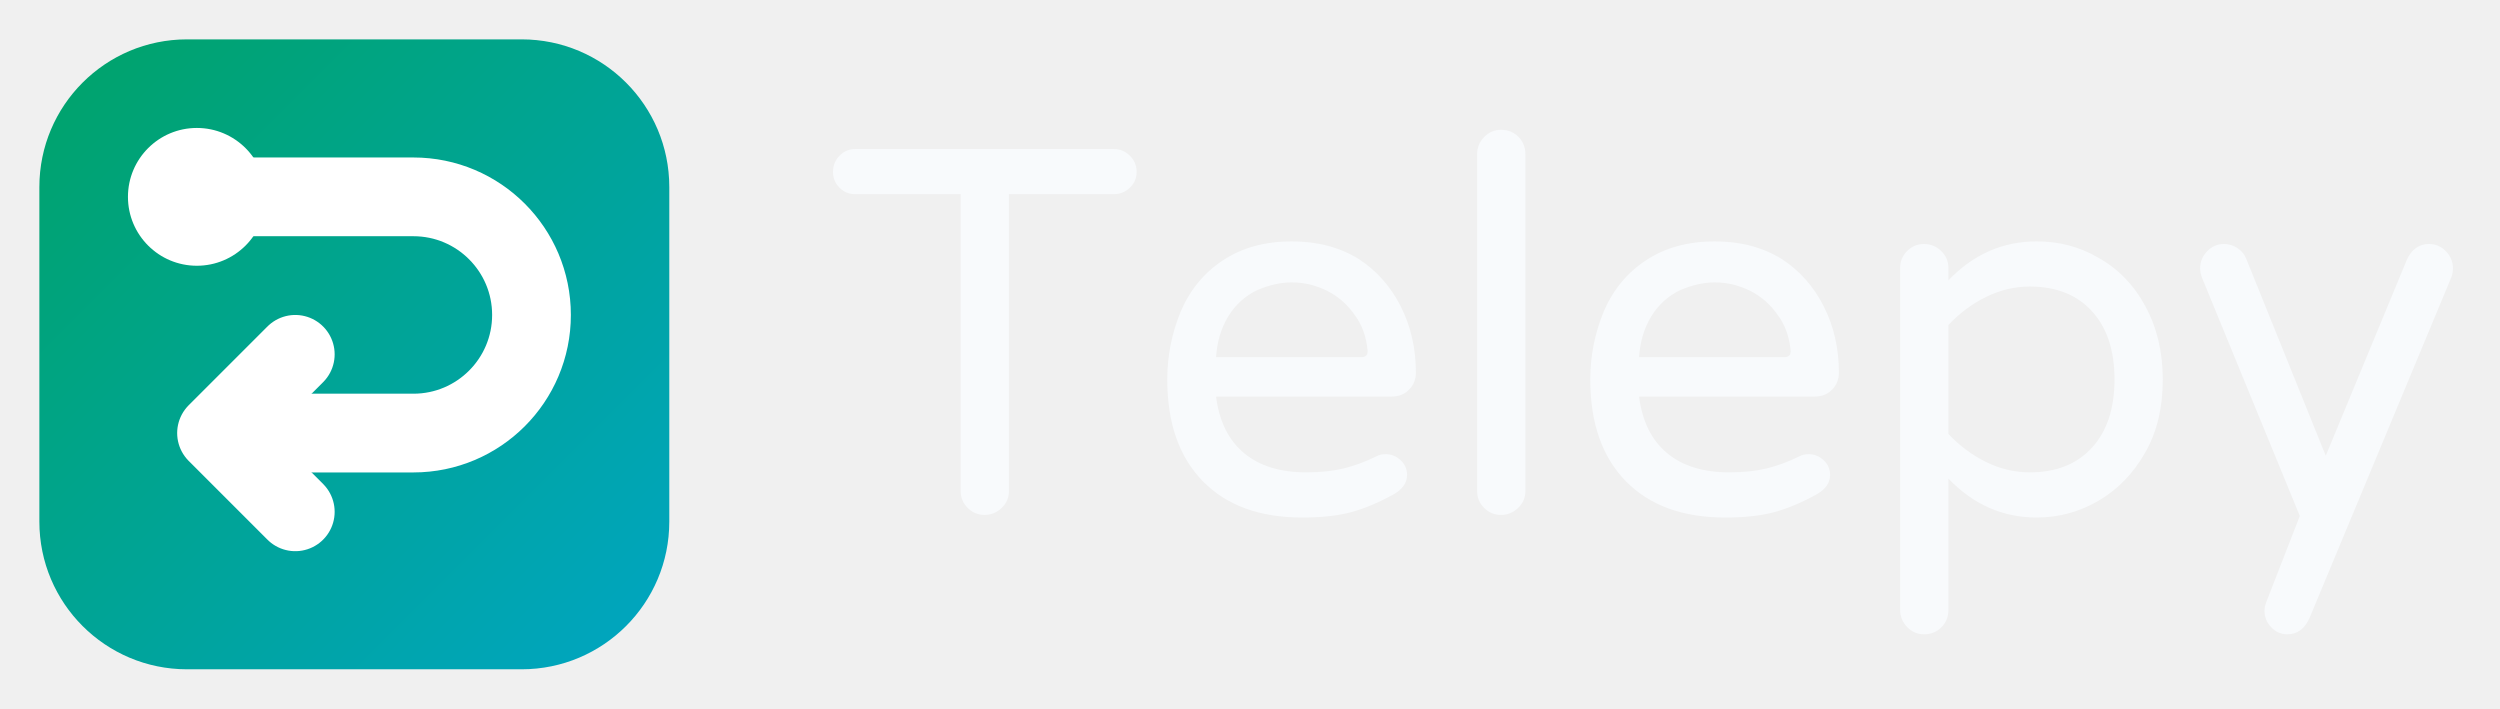
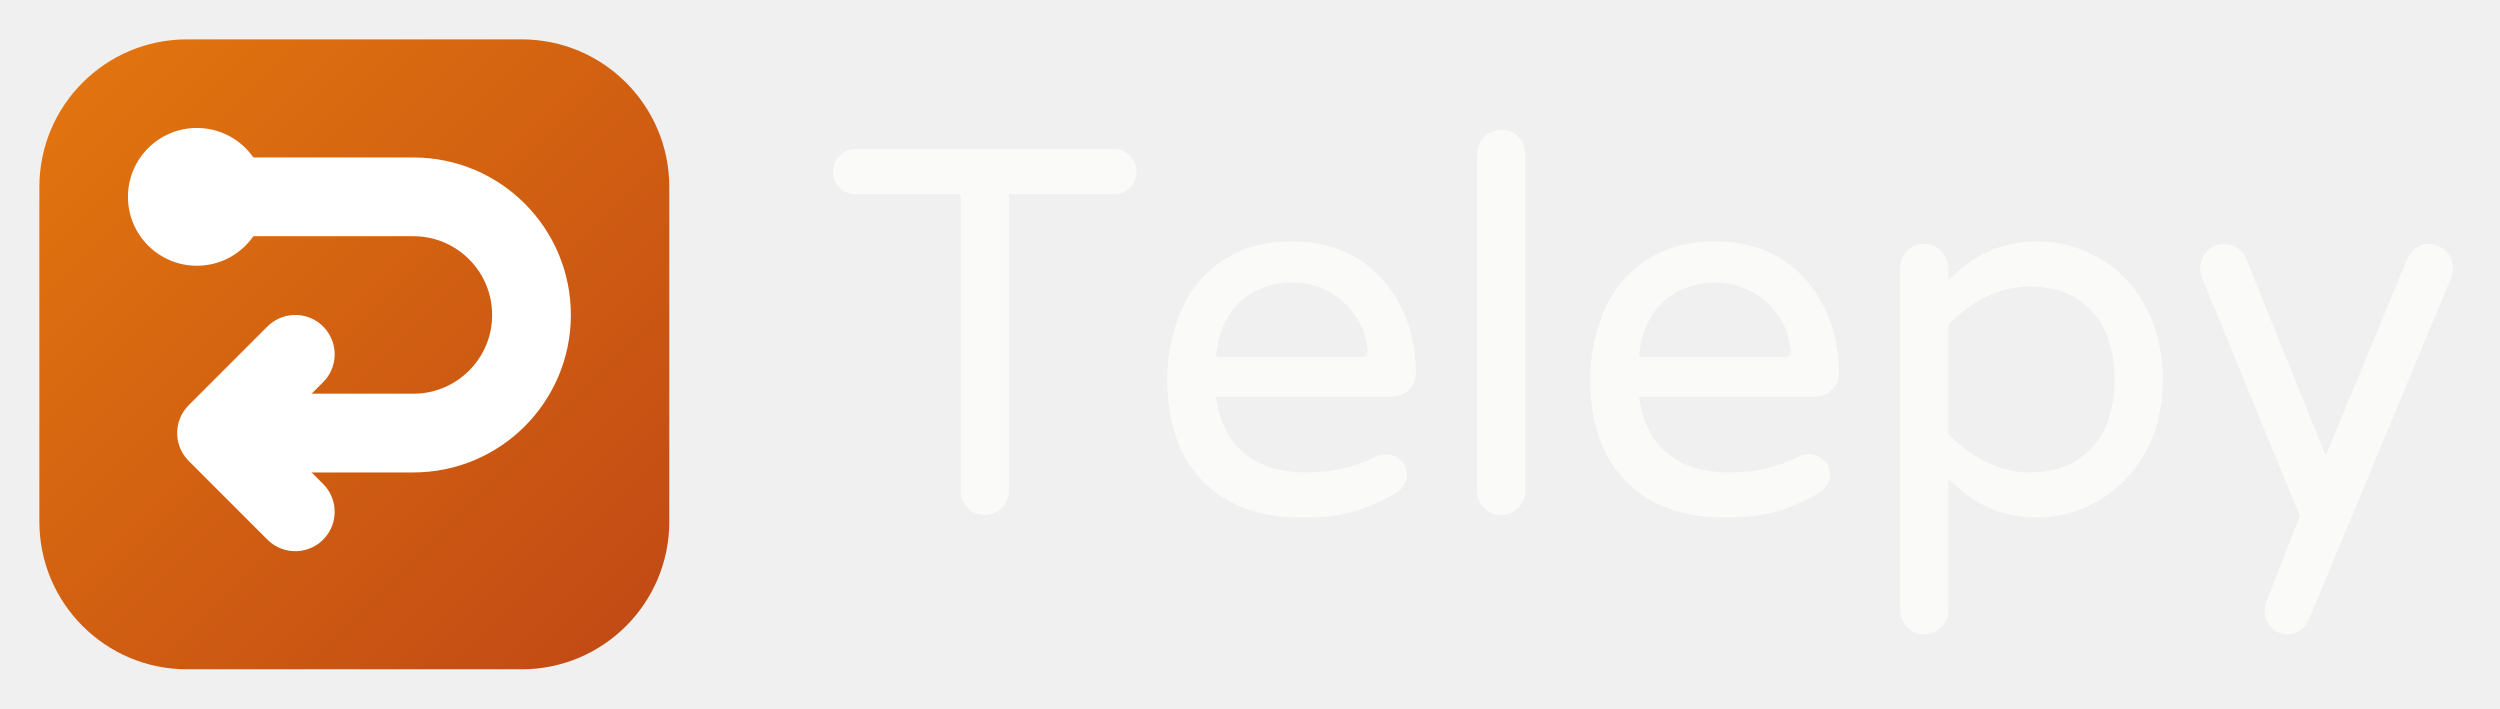
<svg xmlns="http://www.w3.org/2000/svg" width="254" height="72" viewBox="0 0 254 72" role="img" aria-label="Telepy">
  <defs>
    <linearGradient id="g" x1="0" y1="0" x2="1" y2="1">
-       <stop offset="0" stop-color="#00a368" />
-       <stop offset="1" stop-color="#00a5c3" />
+       <stop offset="0" stop-color="#e3770e" />
+       <stop offset="1" stop-color="#c04815" />
    </linearGradient>
  </defs>
  <g transform="translate(4 4) scale(1)">
    <rect width="64" height="64" rx="15" fill="url(#g)" />
    <g fill="none" stroke="#fff" stroke-width="8" stroke-linecap="round" stroke-linejoin="round">
      <path d="M16 16H38a12 12 0 0 1 0 24H20" />
      <path d="M26 32l-8 8 8 8" />
    </g>
    <circle cx="16" cy="16" r="7" fill="#fff" />
  </g>
-   <path d="M97.605 49.891V19.727H86.9Q85.951 19.727 85.292 19.067Q84.633 18.408 84.633 17.459Q84.633 16.51 85.292 15.824Q85.951 15.139 86.9 15.139H113.162Q114.111 15.139 114.797 15.824Q115.482 16.51 115.482 17.459Q115.482 18.408 114.797 19.067Q114.111 19.727 113.162 19.727H102.51V49.891Q102.51 50.893 101.771 51.604Q101.033 52.316 100.031 52.316Q99.029 52.316 98.317 51.604Q97.605 50.893 97.605 49.891ZM118.594 38.553Q118.594 34.967 119.965 31.645Q121.389 28.322 124.289 26.424Q127.189 24.525 131.25 24.525Q135.152 24.525 138.053 26.318Q140.795 28.111 142.324 31.144Q143.854 34.176 143.854 37.867Q143.854 38.869 143.168 39.581Q142.482 40.293 141.375 40.293H123.551Q124.025 44.037 126.372 46.015Q128.719 47.992 132.727 47.992Q134.836 47.992 136.497 47.597Q138.158 47.201 139.846 46.357Q140.215 46.146 140.795 46.146Q141.639 46.146 142.298 46.753Q142.957 47.359 142.957 48.256Q142.957 49.469 141.533 50.26Q139.318 51.473 137.314 52.026Q135.311 52.58 132.305 52.58Q125.818 52.58 122.206 48.889Q118.594 45.197 118.594 38.553ZM138.949 35.6Q138.738 33.49 137.684 32.066Q136.523 30.379 134.81 29.535Q133.096 28.691 131.25 28.691Q129.562 28.691 127.717 29.482Q125.871 30.379 124.79 32.146Q123.709 33.912 123.551 36.285H138.316Q139.002 36.285 138.949 35.6ZM150.076 49.891V15.666Q150.076 14.664 150.788 13.926Q151.5 13.188 152.502 13.188Q153.557 13.188 154.269 13.899Q154.98 14.611 154.98 15.666V49.891Q154.98 50.893 154.242 51.604Q153.504 52.316 152.502 52.316Q151.5 52.316 150.788 51.604Q150.076 50.893 150.076 49.891ZM161.572 38.553Q161.572 34.967 162.943 31.645Q164.367 28.322 167.268 26.424Q170.168 24.525 174.229 24.525Q178.131 24.525 181.031 26.318Q183.773 28.111 185.303 31.144Q186.832 34.176 186.832 37.867Q186.832 38.869 186.146 39.581Q185.461 40.293 184.354 40.293H166.529Q167.004 44.037 169.351 46.015Q171.697 47.992 175.705 47.992Q177.814 47.992 179.476 47.597Q181.137 47.201 182.824 46.357Q183.193 46.146 183.773 46.146Q184.617 46.146 185.276 46.753Q185.936 47.359 185.936 48.256Q185.936 49.469 184.512 50.26Q182.297 51.473 180.293 52.026Q178.289 52.58 175.283 52.58Q168.797 52.58 165.185 48.889Q161.572 45.197 161.572 38.553ZM181.928 35.6Q181.717 33.49 180.662 32.066Q179.502 30.379 177.788 29.535Q176.074 28.691 174.229 28.691Q172.541 28.691 170.695 29.482Q168.85 30.379 167.769 32.146Q166.688 33.912 166.529 36.285H181.295Q181.98 36.285 181.928 35.6ZM193.055 61.967V27.215Q193.055 26.213 193.767 25.501Q194.479 24.789 195.48 24.789Q196.482 24.789 197.221 25.501Q197.959 26.213 197.959 27.215V28.48Q201.756 24.525 206.924 24.525Q210.352 24.525 213.146 26.16Q216.205 27.848 217.972 31.117Q219.738 34.387 219.738 38.553Q219.738 42.877 217.945 45.988Q216.152 49.152 213.226 50.866Q210.299 52.58 206.924 52.58Q201.756 52.58 197.959 48.625V61.967Q197.959 63.021 197.247 63.733Q196.535 64.445 195.48 64.445Q194.479 64.445 193.767 63.707Q193.055 62.969 193.055 61.967ZM214.834 38.553Q214.834 34.123 212.54 31.618Q210.246 29.113 206.238 29.113Q203.918 29.113 201.782 30.168Q199.646 31.223 197.959 33.016V44.09Q199.646 45.883 201.782 46.938Q203.918 47.992 206.238 47.992Q210.246 47.992 212.54 45.487Q214.834 42.982 214.834 38.553ZM230.074 62.072Q230.074 61.65 230.232 61.229L233.66 52.422L223.746 28.27Q223.535 27.742 223.535 27.268Q223.535 26.266 224.247 25.527Q224.959 24.789 225.961 24.789Q226.699 24.789 227.332 25.211Q227.965 25.633 228.229 26.318L236.297 46.305L244.523 26.424Q245.262 24.789 246.791 24.789Q247.793 24.789 248.505 25.527Q249.217 26.266 249.217 27.268Q249.217 27.742 249.059 28.164L234.662 62.758Q233.924 64.445 232.395 64.445Q231.445 64.445 230.76 63.733Q230.074 63.021 230.074 62.072Z" fill="#f8fafc" />
+   <path d="M97.605 49.891V19.727H86.9Q85.951 19.727 85.292 19.067Q84.633 18.408 84.633 17.459Q84.633 16.51 85.292 15.824Q85.951 15.139 86.9 15.139H113.162Q114.111 15.139 114.797 15.824Q115.482 16.51 115.482 17.459Q115.482 18.408 114.797 19.067Q114.111 19.727 113.162 19.727H102.51V49.891Q102.51 50.893 101.771 51.604Q101.033 52.316 100.031 52.316Q99.029 52.316 98.317 51.604Q97.605 50.893 97.605 49.891ZM118.594 38.553Q118.594 34.967 119.965 31.645Q121.389 28.322 124.289 26.424Q127.189 24.525 131.25 24.525Q135.152 24.525 138.053 26.318Q140.795 28.111 142.324 31.144Q143.854 34.176 143.854 37.867Q143.854 38.869 143.168 39.581Q142.482 40.293 141.375 40.293H123.551Q124.025 44.037 126.372 46.015Q128.719 47.992 132.727 47.992Q134.836 47.992 136.497 47.597Q138.158 47.201 139.846 46.357Q140.215 46.146 140.795 46.146Q141.639 46.146 142.298 46.753Q142.957 47.359 142.957 48.256Q142.957 49.469 141.533 50.26Q139.318 51.473 137.314 52.026Q135.311 52.58 132.305 52.58Q125.818 52.58 122.206 48.889Q118.594 45.197 118.594 38.553ZM138.949 35.6Q138.738 33.49 137.684 32.066Q136.523 30.379 134.81 29.535Q133.096 28.691 131.25 28.691Q129.562 28.691 127.717 29.482Q125.871 30.379 124.79 32.146Q123.709 33.912 123.551 36.285H138.316Q139.002 36.285 138.949 35.6ZM150.076 49.891V15.666Q150.076 14.664 150.788 13.926Q151.5 13.188 152.502 13.188Q153.557 13.188 154.269 13.899Q154.98 14.611 154.98 15.666V49.891Q154.98 50.893 154.242 51.604Q153.504 52.316 152.502 52.316Q151.5 52.316 150.788 51.604Q150.076 50.893 150.076 49.891ZM161.572 38.553Q161.572 34.967 162.943 31.645Q164.367 28.322 167.268 26.424Q170.168 24.525 174.229 24.525Q178.131 24.525 181.031 26.318Q183.773 28.111 185.303 31.144Q186.832 34.176 186.832 37.867Q186.832 38.869 186.146 39.581Q185.461 40.293 184.354 40.293H166.529Q167.004 44.037 169.351 46.015Q171.697 47.992 175.705 47.992Q177.814 47.992 179.476 47.597Q181.137 47.201 182.824 46.357Q183.193 46.146 183.773 46.146Q184.617 46.146 185.276 46.753Q185.936 47.359 185.936 48.256Q185.936 49.469 184.512 50.26Q182.297 51.473 180.293 52.026Q178.289 52.58 175.283 52.58Q168.797 52.58 165.185 48.889Q161.572 45.197 161.572 38.553ZM181.928 35.6Q181.717 33.49 180.662 32.066Q179.502 30.379 177.788 29.535Q176.074 28.691 174.229 28.691Q172.541 28.691 170.695 29.482Q168.85 30.379 167.769 32.146Q166.688 33.912 166.529 36.285H181.295Q181.98 36.285 181.928 35.6ZM193.055 61.967V27.215Q193.055 26.213 193.767 25.501Q194.479 24.789 195.48 24.789Q196.482 24.789 197.221 25.501Q197.959 26.213 197.959 27.215V28.48Q201.756 24.525 206.924 24.525Q210.352 24.525 213.146 26.16Q216.205 27.848 217.972 31.117Q219.738 34.387 219.738 38.553Q219.738 42.877 217.945 45.988Q216.152 49.152 213.226 50.866Q210.299 52.58 206.924 52.58Q201.756 52.58 197.959 48.625V61.967Q197.959 63.021 197.247 63.733Q196.535 64.445 195.48 64.445Q194.479 64.445 193.767 63.707Q193.055 62.969 193.055 61.967ZM214.834 38.553Q214.834 34.123 212.54 31.618Q210.246 29.113 206.238 29.113Q203.918 29.113 201.782 30.168Q199.646 31.223 197.959 33.016V44.09Q199.646 45.883 201.782 46.938Q203.918 47.992 206.238 47.992Q210.246 47.992 212.54 45.487Q214.834 42.982 214.834 38.553ZM230.074 62.072Q230.074 61.65 230.232 61.229L233.66 52.422L223.746 28.27Q223.535 27.742 223.535 27.268Q223.535 26.266 224.247 25.527Q224.959 24.789 225.961 24.789Q226.699 24.789 227.332 25.211Q227.965 25.633 228.229 26.318L236.297 46.305L244.523 26.424Q245.262 24.789 246.791 24.789Q247.793 24.789 248.505 25.527Q249.217 26.266 249.217 27.268Q249.217 27.742 249.059 28.164L234.662 62.758Q233.924 64.445 232.395 64.445Q231.445 64.445 230.76 63.733Q230.074 63.021 230.074 62.072Z" fill="#fafaf9" />
</svg>
